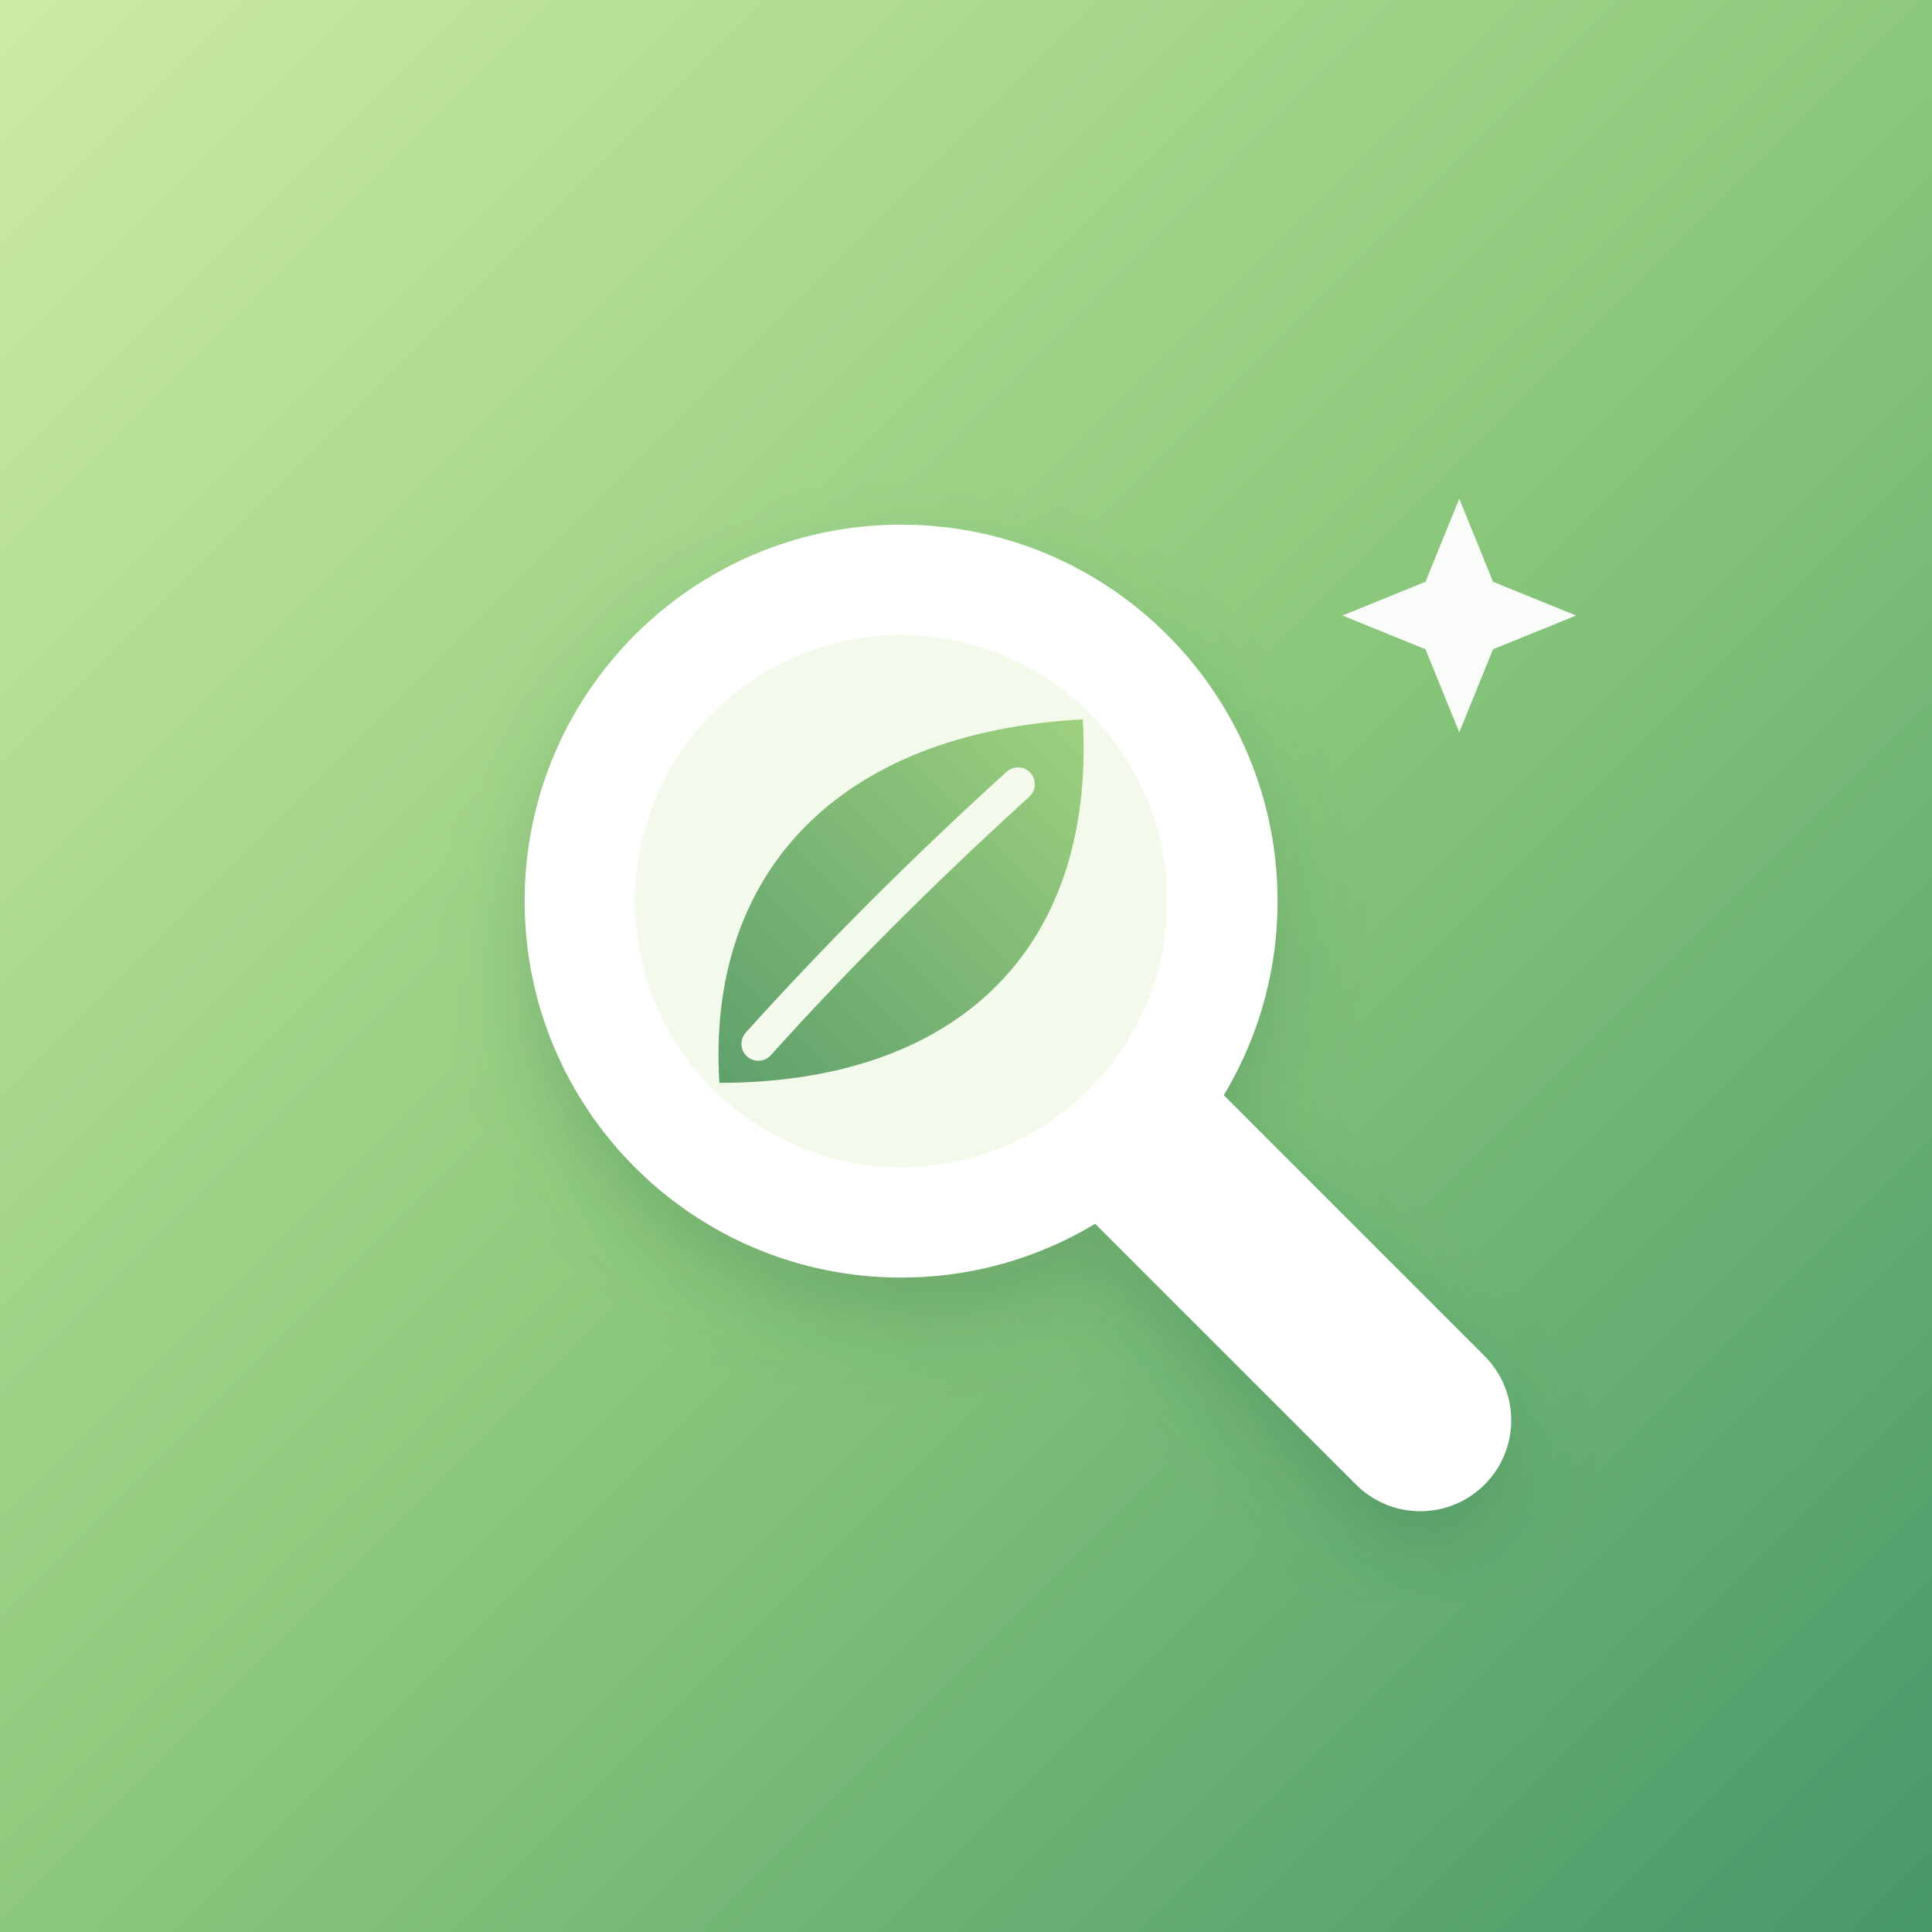
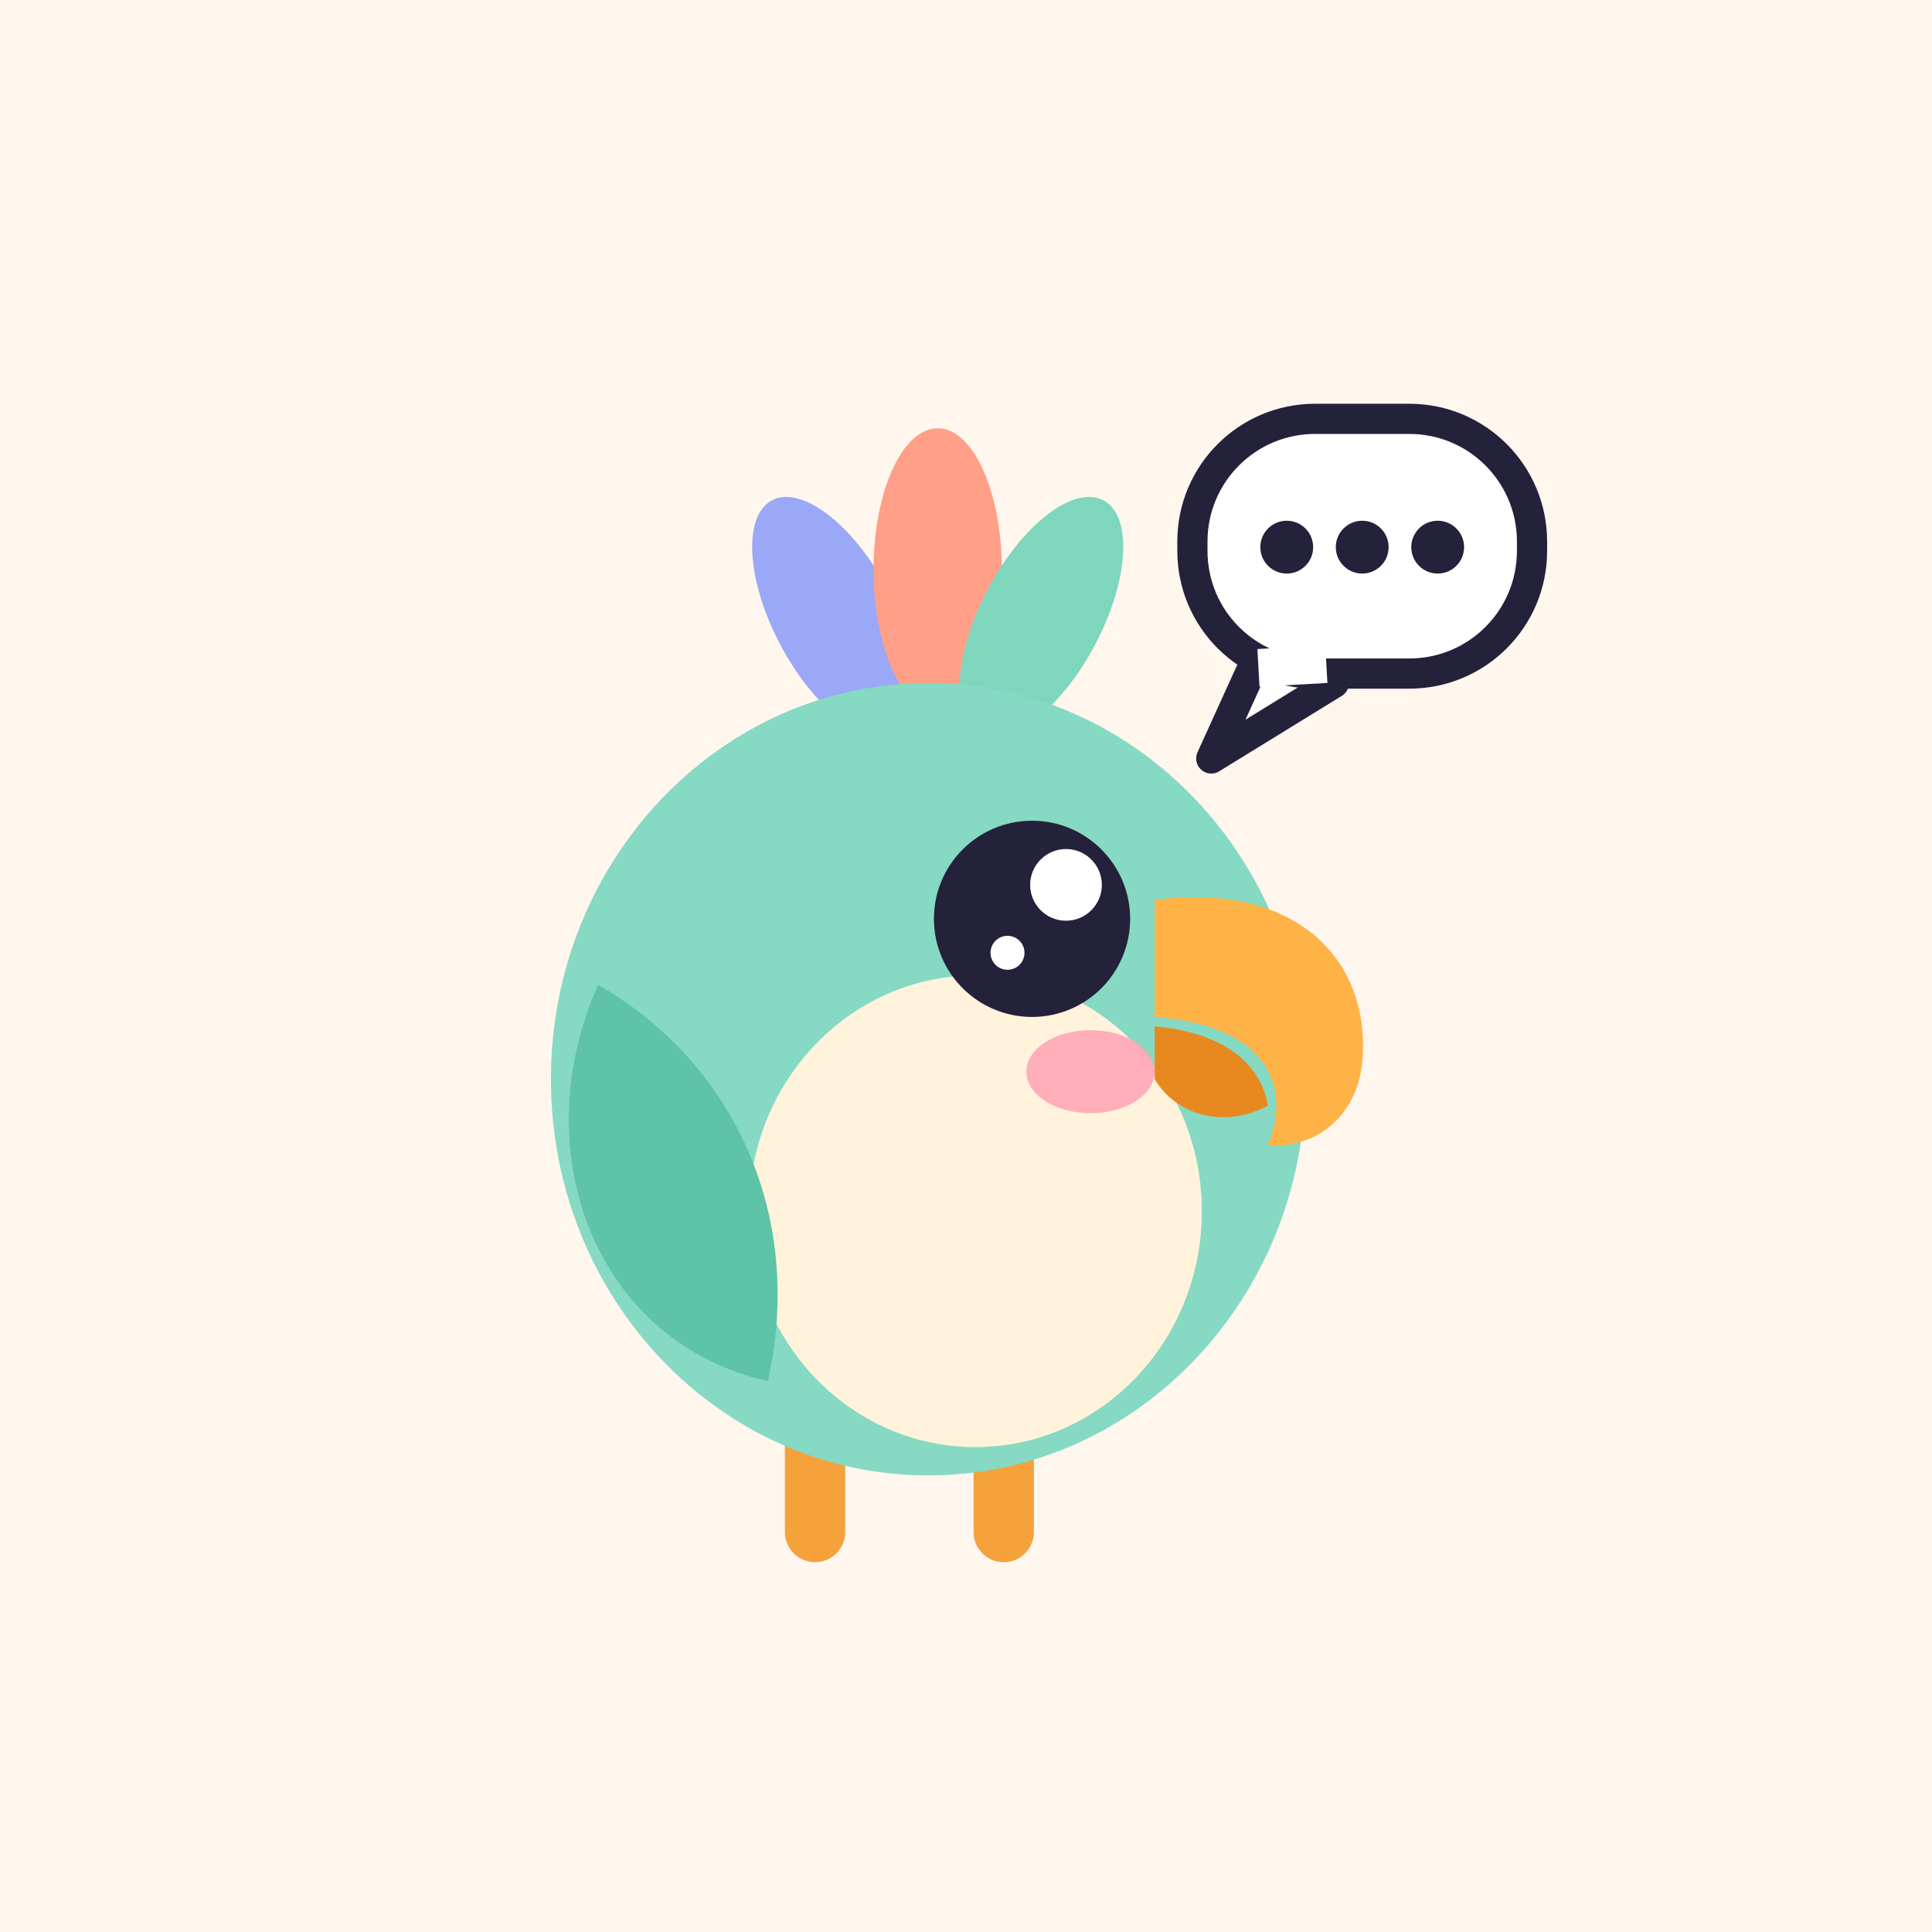
<svg xmlns="http://www.w3.org/2000/svg" viewBox="0 0 128 128">
-   <defs>
-     <linearGradient id="bg" x1="0" y1="0" x2="1" y2="1">
-       <stop offset="0" stop-color="#CDEBA6" />
-       <stop offset="0.5" stop-color="#8DC97C" />
-       <stop offset="1" stop-color="#46976A" />
-     </linearGradient>
-     <linearGradient id="leaf" x1="0" y1="1" x2="1" y2="0">
-       <stop offset="0" stop-color="#5FA06C" />
-       <stop offset="1" stop-color="#9ED07F" />
-     </linearGradient>
-     <filter id="soft" x="-20%" y="-20%" width="140%" height="140%">
-       <feDropShadow dx="0" dy="3" stdDeviation="3" flood-color="#2E6B4A" flood-opacity="0.28" />
-     </filter>
-   </defs>
-   <rect width="128" height="128" fill="url(#bg)" />
-   <g transform="translate(64 64) scale(0.86) translate(-62 -62)">
-     <g filter="url(#soft)">
-       <line x1="77" y1="77" x2="97" y2="97" stroke="#FFFFFF" stroke-width="14" stroke-linecap="round" />
-       <circle cx="57" cy="57" r="29" fill="#FFFFFF" />
+   <rect width="128" height="128" fill="#fff6ee" />
+   <g transform="translate(24 24) scale(1.25)">
+     <g class="m-crest">
+       <ellipse cx="25" cy="13.5" rx="3.2" ry="7" transform="rotate(-28 25 13.5)" fill="#9aa8f7" />
+       <ellipse cx="30.5" cy="11" rx="3.4" ry="7.5" fill="#ff9f88" />
+       <ellipse cx="36" cy="13.5" rx="3.2" ry="7" transform="rotate(28 36 13.5)" fill="#7ed6bd" />
    </g>
-     <circle cx="57" cy="57" r="20.5" fill="#F3FAEC" />
-     <path d="M43 71 C42 55 52 44 71 43 C72 61 61 71 43 71 Z" fill="url(#leaf)" />
-     <path d="M46 68 Q55 58 66 48" fill="none" stroke="#F3FAEC" stroke-width="2.6" stroke-linecap="round" />
-     <path d="M100 26 l2.6 6.4 6.4 2.6 -6.4 2.6 -2.6 6.4 -2.6 -6.4 -6.4 -2.6 6.4 -2.6 z" fill="#FFFFFF" opacity="0.95" />
+     <path d="M24 57.5v4.5M34 57.5v4.5" stroke="#f5a23c" stroke-width="3.2" stroke-linecap="round" />
+     <ellipse cx="30" cy="38" rx="20" ry="21" fill="#86d9c2" />
+     <ellipse cx="32.5" cy="45" rx="12" ry="12.5" fill="#fff3dc" />
+     <path d="M12.5 33c-4 9 0 19 9 21c2-9-2-17-9-21z" fill="#5ec3a7" />
+     <ellipse cx="38.6" cy="37.6" rx="3.4" ry="2.2" fill="#ffa6b6" opacity="0.9" />
+     <g class="m-eye">
+       <circle cx="35.5" cy="29.5" r="5.2" fill="#24213a" />
+       <circle cx="37.3" cy="27.7" r="1.9" fill="#fff" />
+       <circle cx="34.2" cy="31.3" r="0.9" fill="#fff" />
+     </g>
+     <path d="M42 28.5c7.5-1 11.5 3.2 11 8.6c-.3 3-2.6 4.6-5 4.4c1.4-3.4-.4-6.4-6-6.8z" fill="#ffb347" />
+     <path d="M42 35.2c3.4.3 5.6 1.8 6 4.2c-2.2 1.2-4.8.6-6-1.4z" fill="#e8891f" />
+     <g class="m-bubble">
+       <path d="M47.5 15.5l-2.5 5.5l6.5-4z" fill="#fff" stroke="#24213a" stroke-width="1.6" stroke-linejoin="round" />
+       <rect x="44" y="3" width="18" height="13.5" rx="6.5" fill="#fff" stroke="#24213a" stroke-width="1.6" />
+       <path d="M47.5 16.2l3.6-.2" stroke="#fff" stroke-width="2" />
+       <circle class="m-dot" cx="49" cy="9.8" r="1.4" fill="#24213a" />
+       <circle class="m-dot" cx="53" cy="9.8" r="1.4" fill="#24213a" />
+       <circle class="m-dot" cx="57" cy="9.8" r="1.4" fill="#24213a" />
+     </g>
  </g>
</svg>
